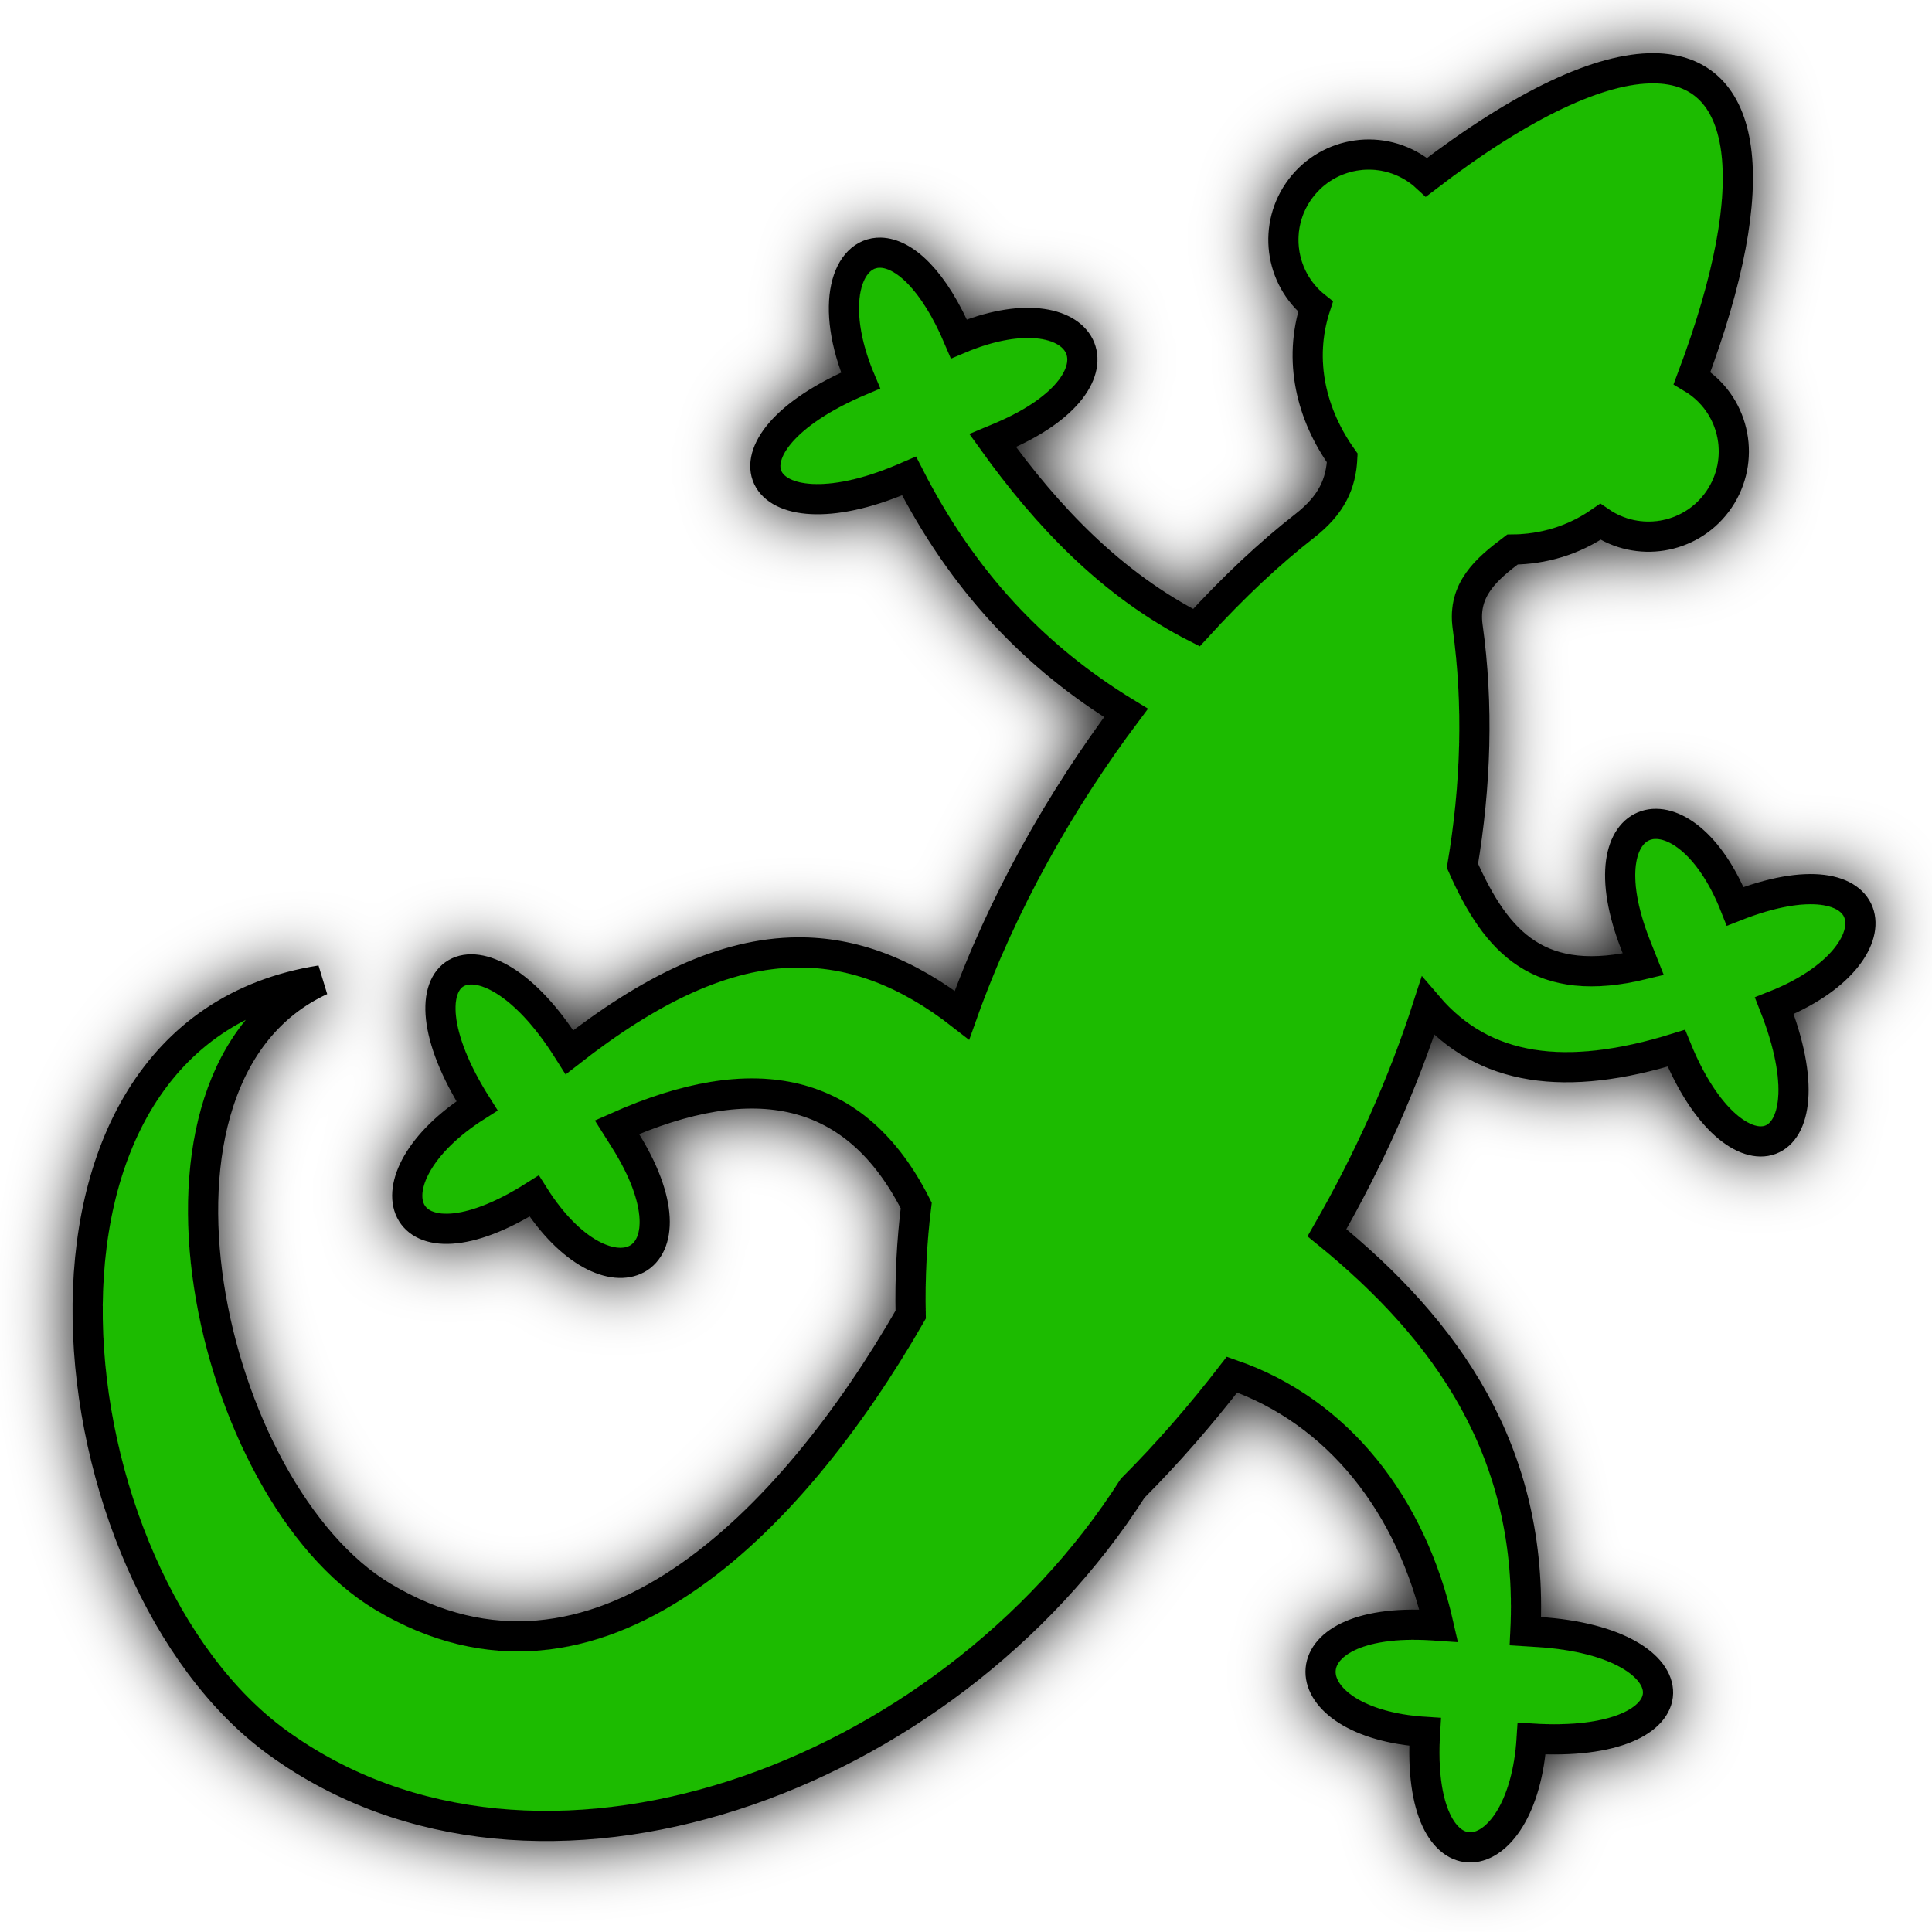
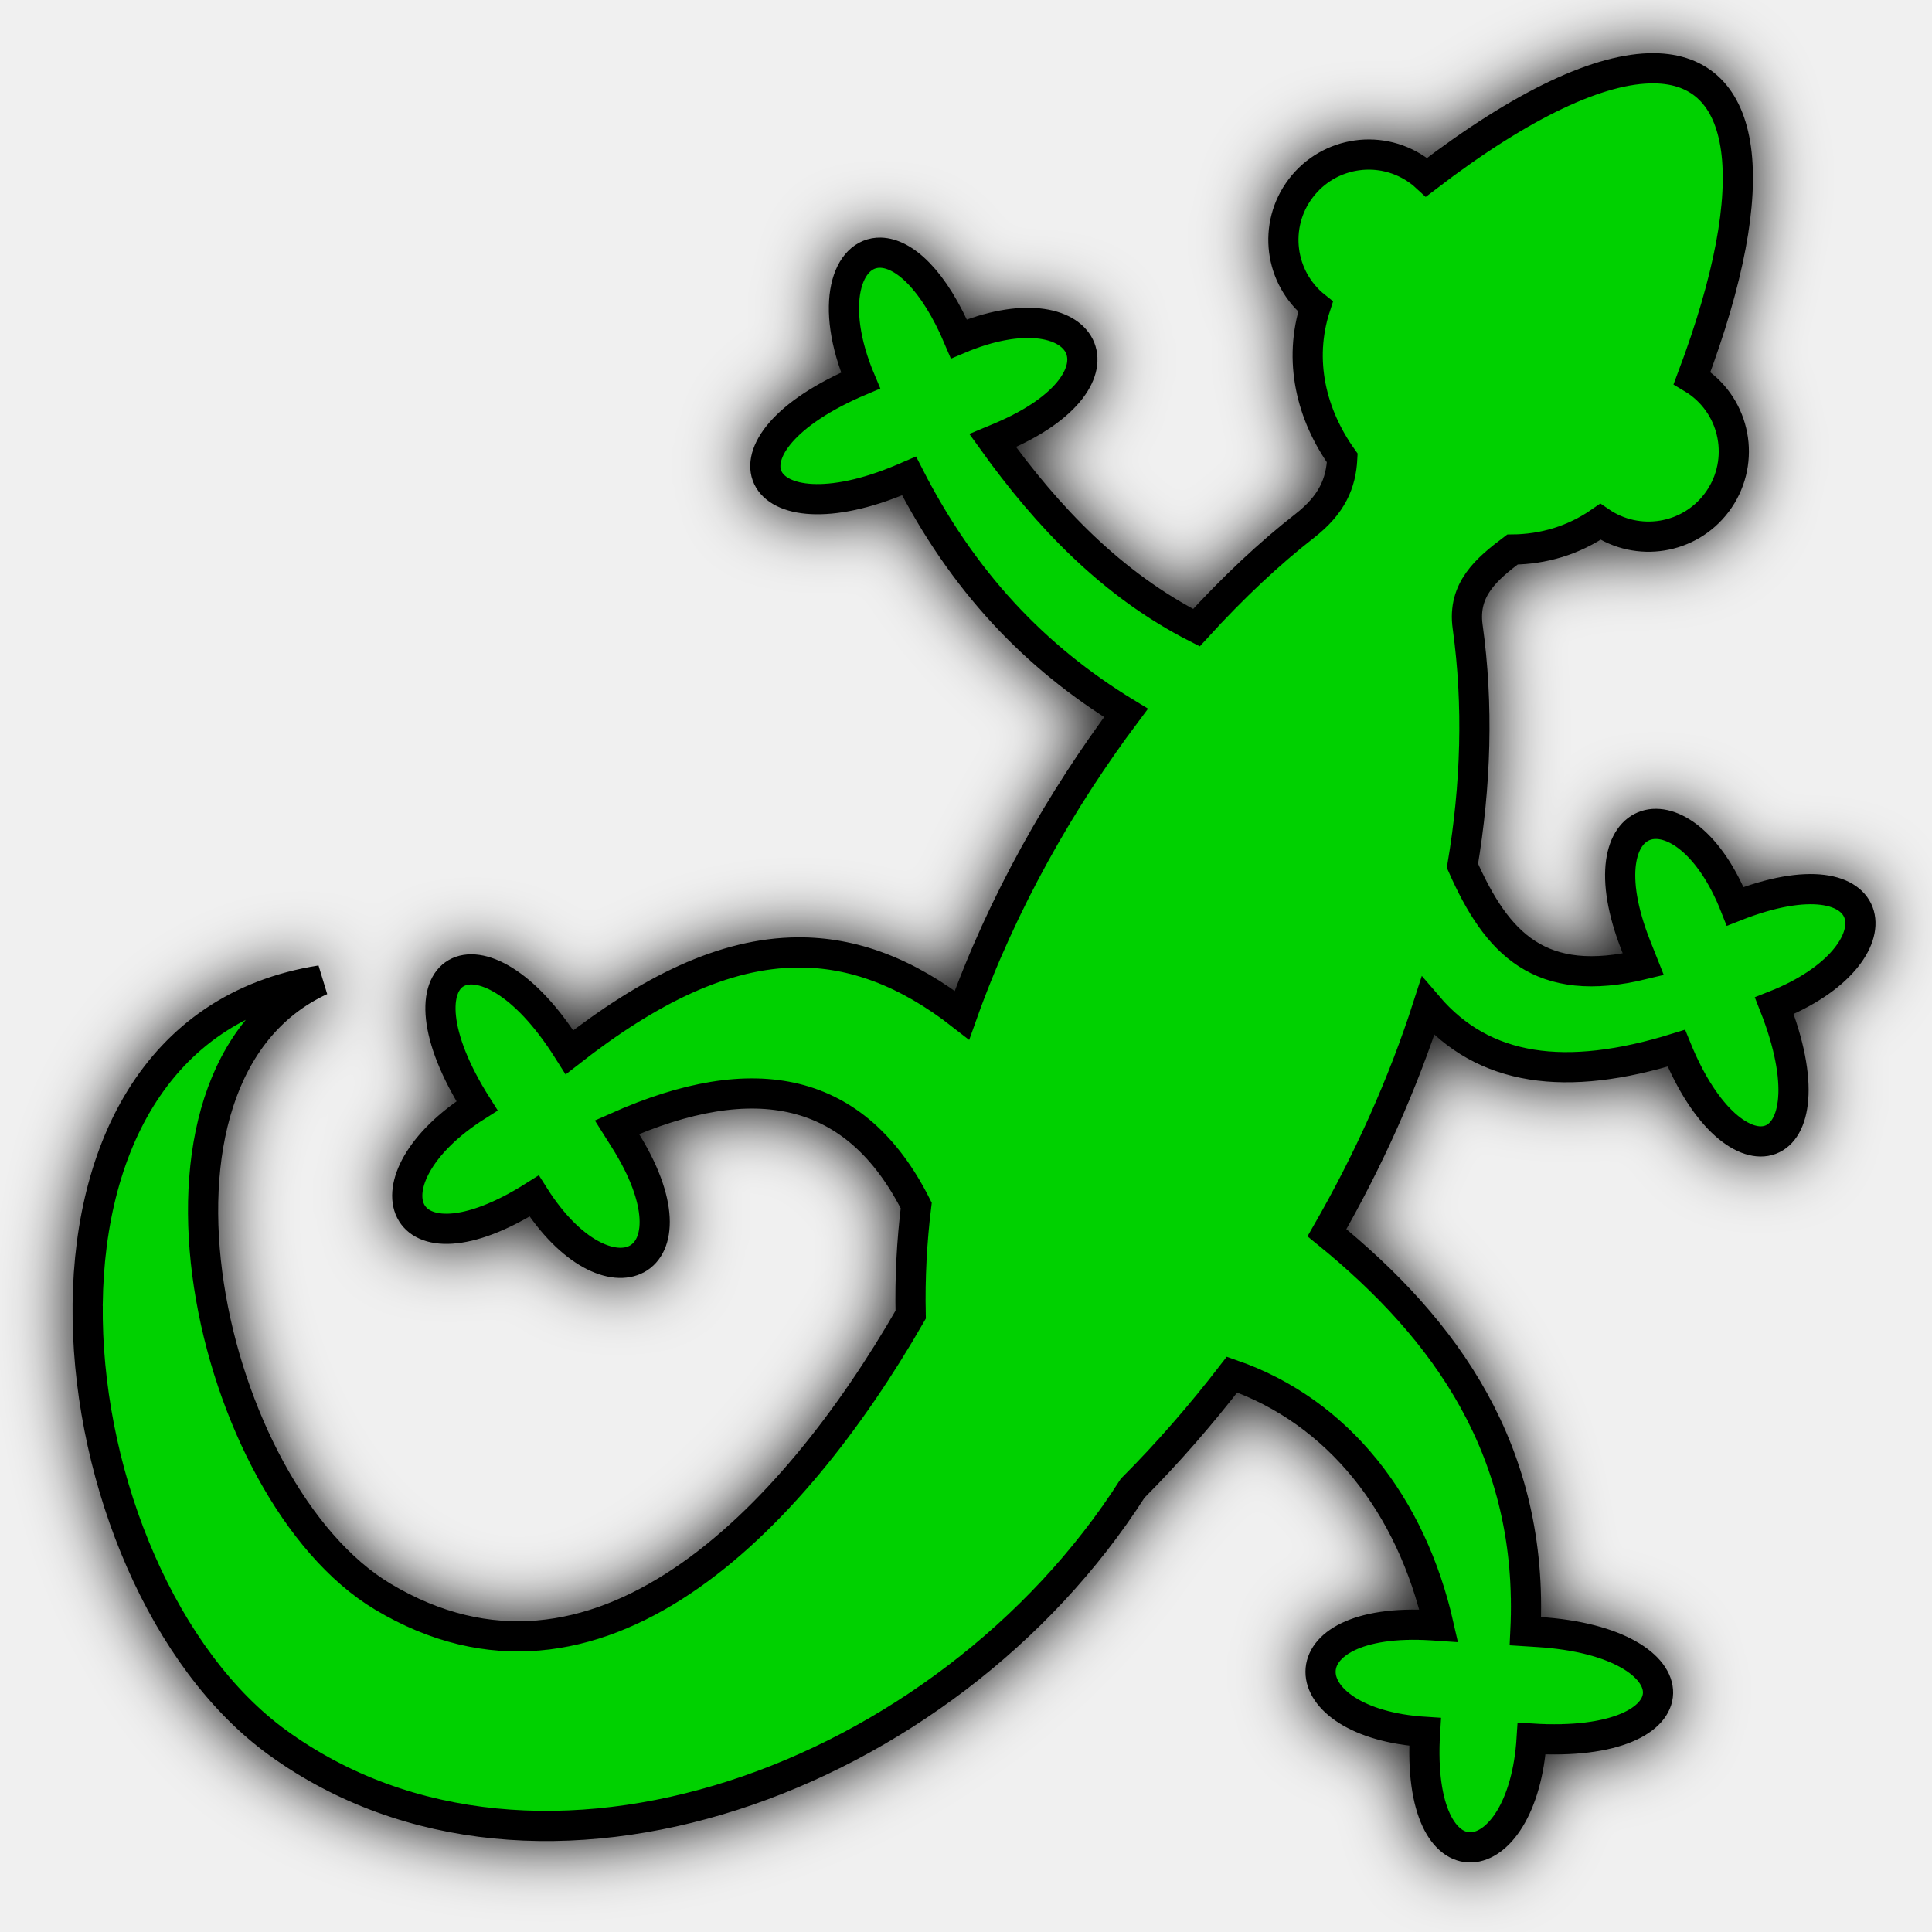
<svg xmlns="http://www.w3.org/2000/svg" viewBox="0 0 512 512" style="height: 512px; width: 512px;">
  <defs>
    <filter id="shadow-1" height="300%" width="300%" x="-100%" y="-100%">
      <feFlood flood-color="rgba(0, 0, 0, 1)" result="flood" />
      <feComposite in="flood" in2="SourceGraphic" operator="atop" result="composite" />
      <feGaussianBlur in="composite" stdDeviation="9" result="blur" />
      <feOffset dx="0" dy="0" result="offset" />
      <feComposite in="SourceGraphic" in2="offset" operator="over" />
    </filter>
  </defs>
-   <path d="M0 0h512v512H0z" fill="#ffffff" fill-opacity="1" />
  <g class="" transform="translate(-1,-5)" style="">
-     <path d="M439.313 23.094c-14.073-.124-34.5 9.153-60.25 28.875-.54-.5-1.12-.986-1.72-1.44-9.96-7.527-24.127-5.554-31.656 4.407-7.408 9.803-5.613 23.7 3.938 31.313-4.674 14.337-1.07 28.65 7.094 40.125-.335 6.702-2.71 12.345-9.97 18-9.175 7.148-18.937 16.258-28.688 26.97-22.286-11.36-39.37-29.202-54-49.595l2.094-.875c36.75-15.54 22.554-40.264-11.03-26.063-6.733-15.916-14.667-22.693-20.75-22.843-8.893-.22-13.83 13.717-5.314 33.874-41.17 17.408-28.02 42.575 11.032 26.062l1.812-.78c14.265 27.902 33.188 47.988 57.5 62.81-17.14 22.89-32.872 50.29-43.47 80.095-14.762-11.55-29.08-16.705-43.467-16.624-19.66.11-39.445 9.975-60.564 26.47l-.594-.938c-22.67-35.828-47.807-22.65-23.906 15.125-31.142 19.703-20.793 46.652 15.156 23.906 19.496 30.818 45.243 18.597 23.907-15.126l-1.97-3.125c36.48-16.268 63.367-10.887 79.313 20.75-1.173 9.542-1.683 19.22-1.47 28.936-31.58 54.99-83.526 108.47-139.905 74.72C56.43 400.583 31.08 290.24 86.03 264.812c-88.86 14-72.12 158.155-11.343 202.093 68.89 49.802 177.1 9.79 226.47-67.5 9.23-9.248 18.042-19.363 26.343-30.125 28.19 9.79 47.533 34.53 54.78 66.564l-1.842-.125c-39.833-2.513-38.174 25.95-1.782 28.25-2.676 42.446 25.93 38.56 28.25 1.78 44.61 2.818 44.1-25.58 1.78-28.25l-3.436-.22c2.32-47.622-21.094-79.984-52.594-105.592 10.95-19.048 20.074-39.302 26.75-60.032 14.804 17.315 36.6 20.202 65.844 11.125 15.61 38.424 42.24 30.015 25.97-11.25 34.28-13.522 29.2-41.947-10.376-26.342-13.374-33.928-40.953-26.72-26.313 10.406l1.97 4.97c-27.402 6.667-38.812-5.483-47.938-26.127 3.577-21.29 4.258-42.663 1.375-63.375-1.377-9.886 5.03-15.268 11.875-20.437 8.062-.07 16.09-2.327 23.313-7.344 9.9 6.767 23.476 4.636 30.78-5.03 7.53-9.96 5.556-24.128-4.405-31.656-.673-.51-1.385-.984-2.094-1.406C469.22 52.58 464.05 23.31 439.312 23.094z" fill="#1bbb00" fill-opacity="1" stroke="#040404" stroke-opacity="1" stroke-width="8" filter="url(#shadow-1)" />
+     <path d="M439.313 23.094c-14.073-.124-34.5 9.153-60.25 28.875-.54-.5-1.12-.986-1.72-1.44-9.96-7.527-24.127-5.554-31.656 4.407-7.408 9.803-5.613 23.7 3.938 31.313-4.674 14.337-1.07 28.65 7.094 40.125-.335 6.702-2.71 12.345-9.97 18-9.175 7.148-18.937 16.258-28.688 26.97-22.286-11.36-39.37-29.202-54-49.595l2.094-.875c36.75-15.54 22.554-40.264-11.03-26.063-6.733-15.916-14.667-22.693-20.75-22.843-8.893-.22-13.83 13.717-5.314 33.874-41.17 17.408-28.02 42.575 11.032 26.062l1.812-.78c14.265 27.902 33.188 47.988 57.5 62.81-17.14 22.89-32.872 50.29-43.47 80.095-14.762-11.55-29.08-16.705-43.467-16.624-19.66.11-39.445 9.975-60.564 26.47l-.594-.938c-22.67-35.828-47.807-22.65-23.906 15.125-31.142 19.703-20.793 46.652 15.156 23.906 19.496 30.818 45.243 18.597 23.907-15.126l-1.97-3.125c36.48-16.268 63.367-10.887 79.313 20.75-1.173 9.542-1.683 19.22-1.47 28.936-31.58 54.99-83.526 108.47-139.905 74.72C56.43 400.583 31.08 290.24 86.03 264.812c-88.86 14-72.12 158.155-11.343 202.093 68.89 49.802 177.1 9.79 226.47-67.5 9.23-9.248 18.042-19.363 26.343-30.125 28.19 9.79 47.533 34.53 54.78 66.564l-1.842-.125c-39.833-2.513-38.174 25.95-1.782 28.25-2.676 42.446 25.93 38.56 28.25 1.78 44.61 2.818 44.1-25.58 1.78-28.25l-3.436-.22c2.32-47.622-21.094-79.984-52.594-105.592 10.95-19.048 20.074-39.302 26.75-60.032 14.804 17.315 36.6 20.202 65.844 11.125 15.61 38.424 42.24 30.015 25.97-11.25 34.28-13.522 29.2-41.947-10.376-26.342-13.374-33.928-40.953-26.72-26.313 10.406l1.97 4.97c-27.402 6.667-38.812-5.483-47.938-26.127 3.577-21.29 4.258-42.663 1.375-63.375-1.377-9.886 5.03-15.268 11.875-20.437 8.062-.07 16.09-2.327 23.313-7.344 9.9 6.767 23.476 4.636 30.78-5.03 7.53-9.96 5.556-24.128-4.405-31.656-.673-.51-1.385-.984-2.094-1.406C469.22 52.58 464.05 23.31 439.312 23.094z" fill="#03d104" fill-opacity="1" stroke="#040404" stroke-opacity="1" stroke-width="8" filter="url(#shadow-1)" />
  </g>
</svg>
